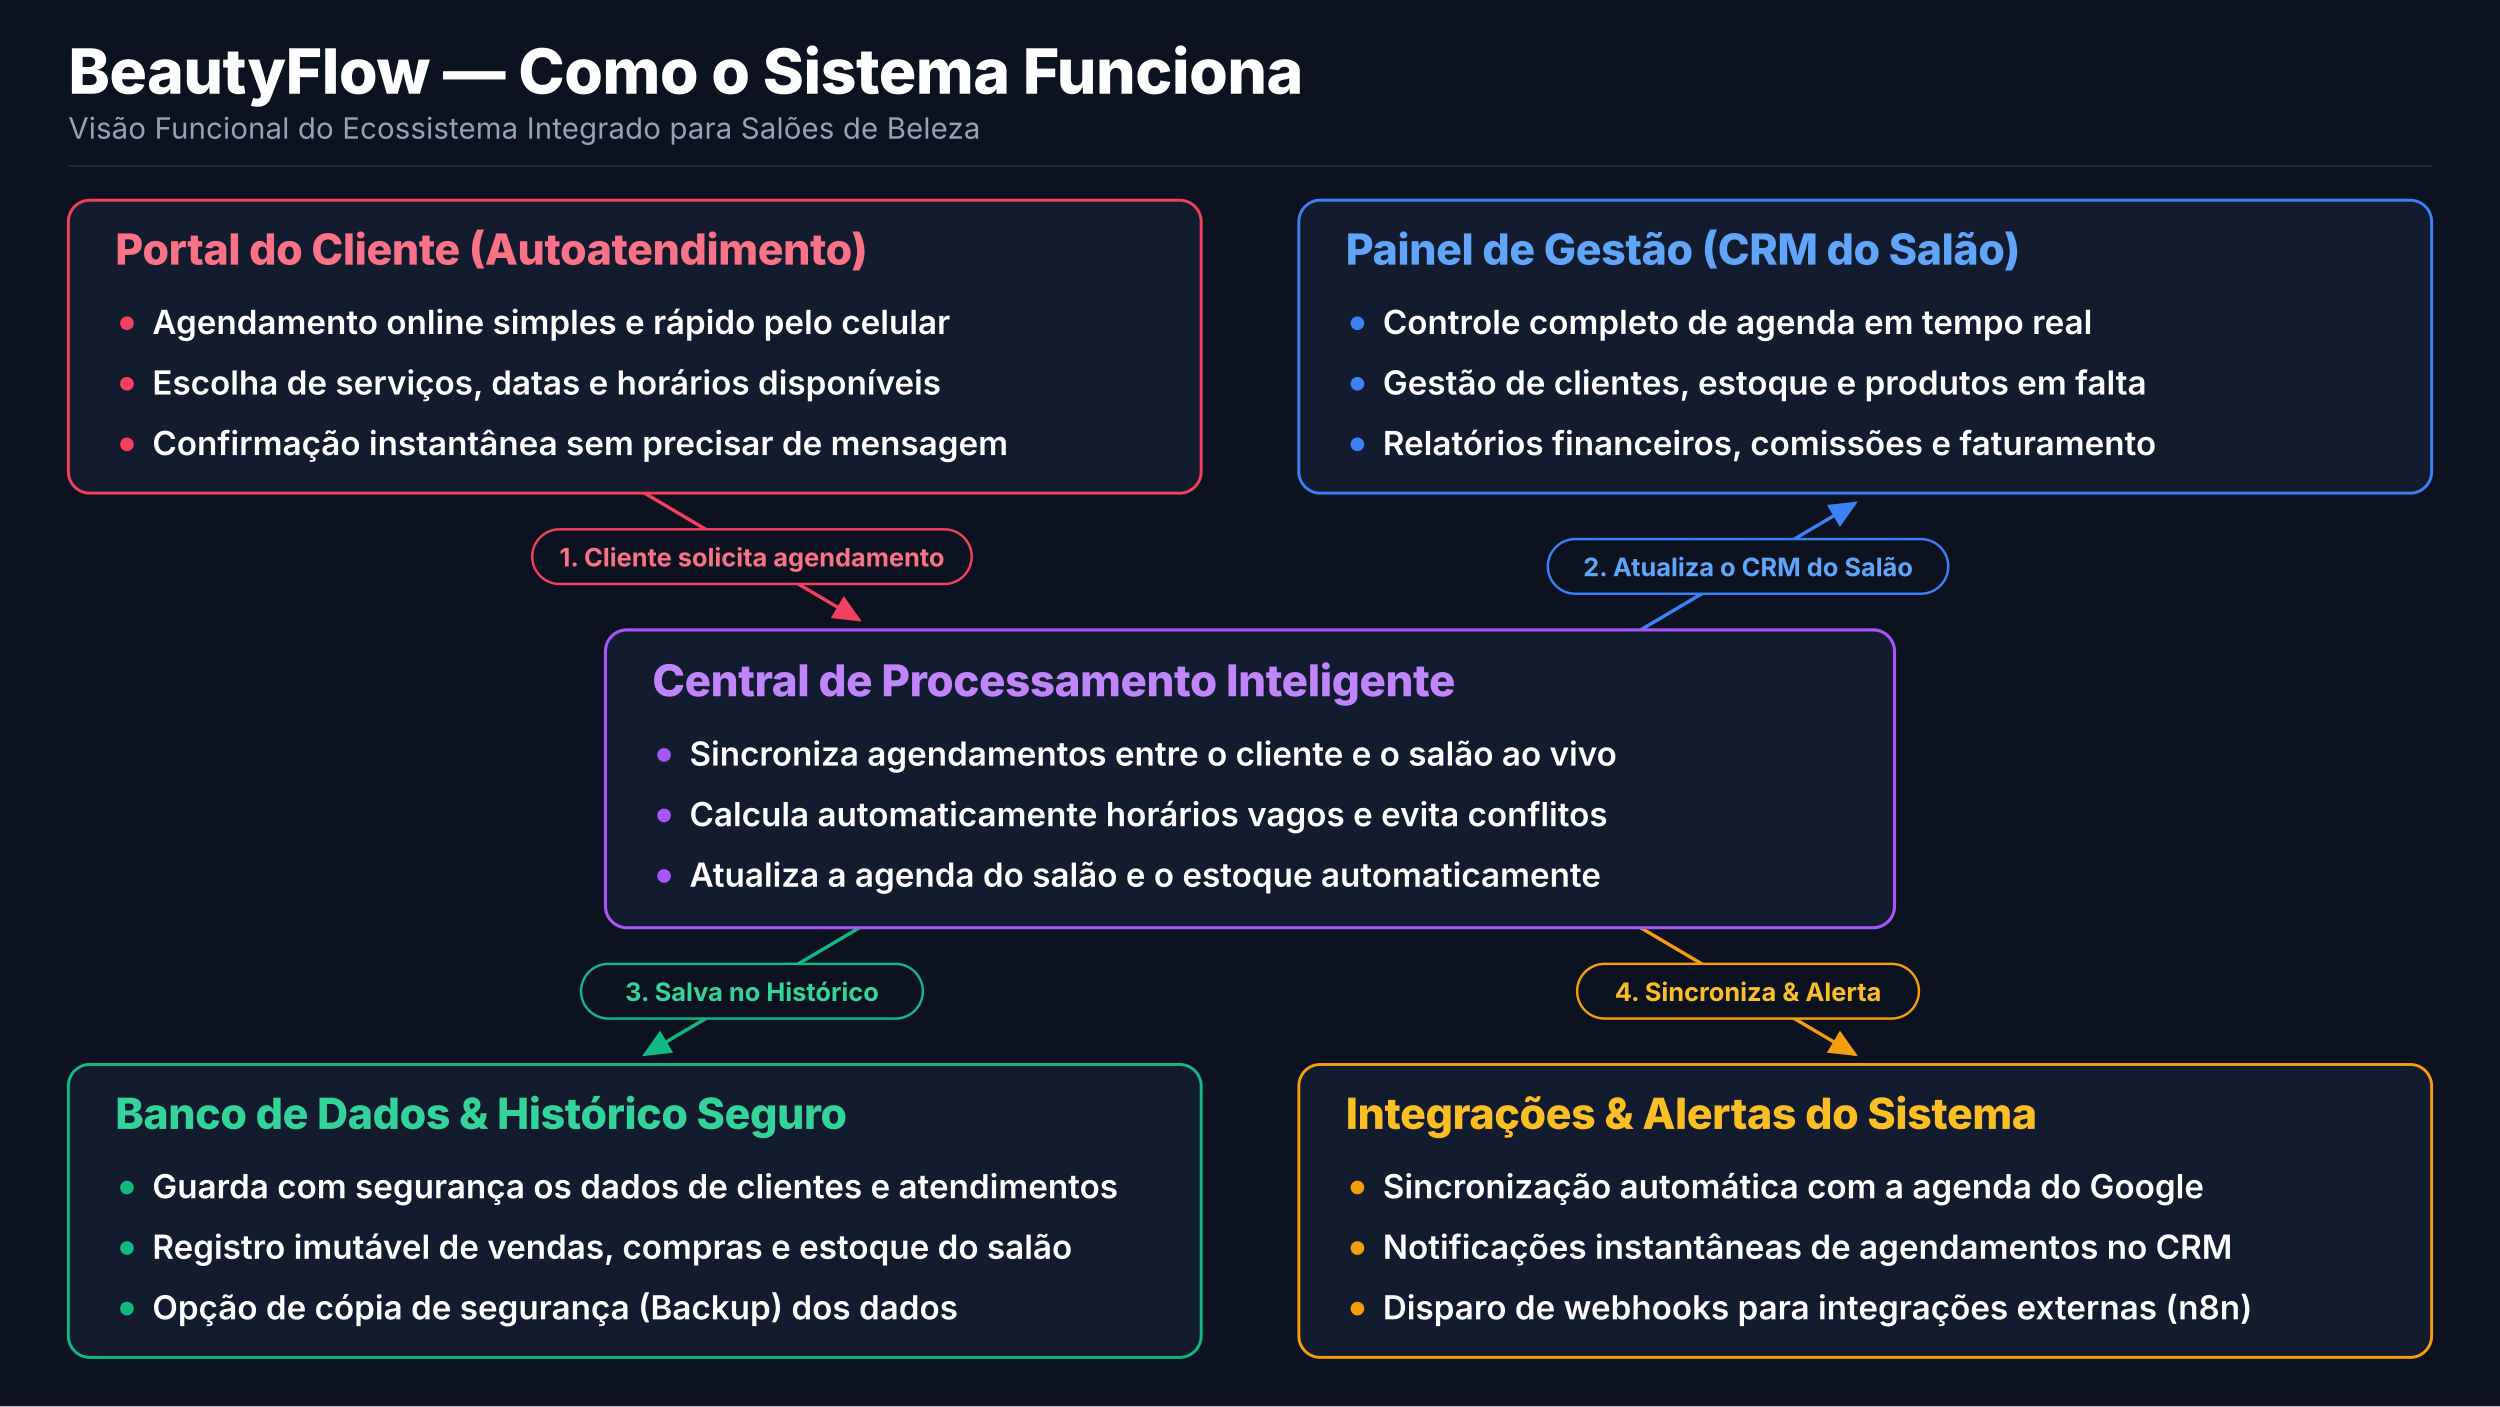
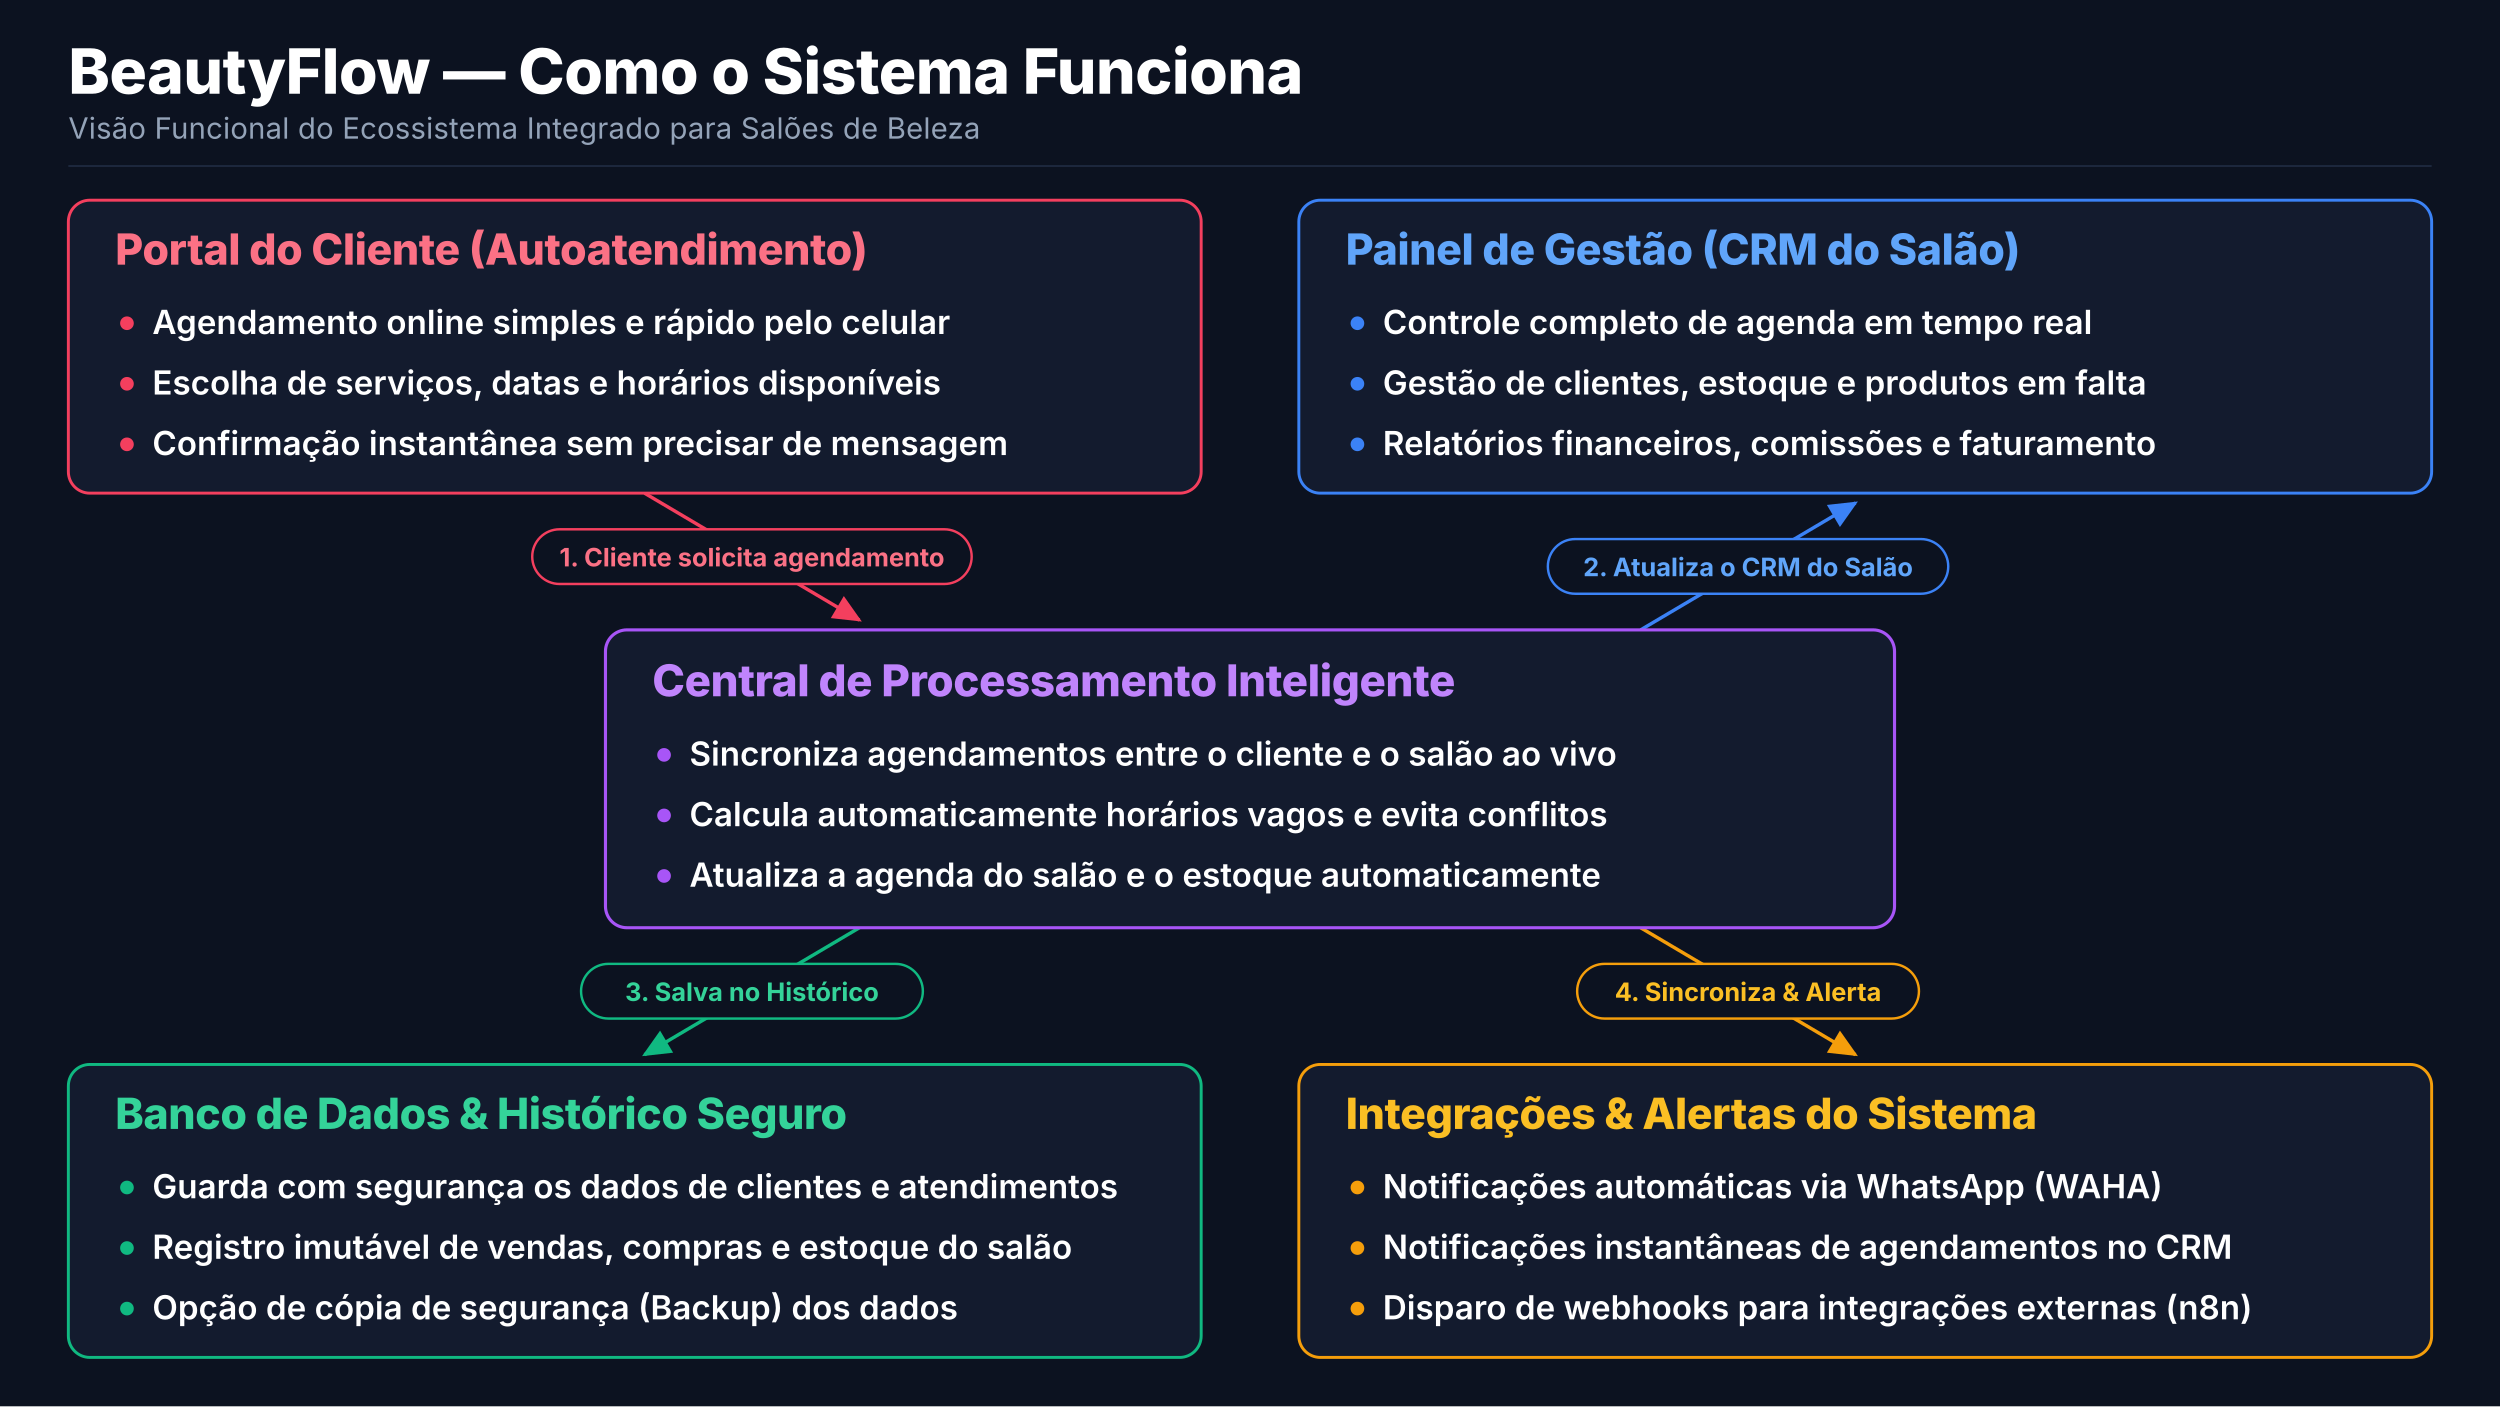
<svg xmlns="http://www.w3.org/2000/svg" viewBox="0 0 2560 1440" width="2560" height="1440" style="background:#0c1220; font-family:'Inter', 'Noto Sans', 'Segoe UI', system-ui, -apple-system, BlinkMacSystemFont, Roboto, sans-serif;">
  <defs>
    <marker id="arrow-pink" viewBox="0 0 12 12" refX="10" refY="6" markerWidth="10" markerHeight="10" orient="auto">
      <path d="M 1 1.5 L 11 6 L 1 10.5 z" fill="#f43f5e" />
    </marker>
    <marker id="arrow-blue" viewBox="0 0 12 12" refX="10" refY="6" markerWidth="10" markerHeight="10" orient="auto">
      <path d="M 1 1.5 L 11 6 L 1 10.5 z" fill="#3b82f6" />
    </marker>
    <marker id="arrow-green" viewBox="0 0 12 12" refX="10" refY="6" markerWidth="10" markerHeight="10" orient="auto">
      <path d="M 1 1.5 L 11 6 L 1 10.5 z" fill="#10b981" />
    </marker>
    <marker id="arrow-amber" viewBox="0 0 12 12" refX="10" refY="6" markerWidth="10" markerHeight="10" orient="auto">
      <path d="M 1 1.5 L 11 6 L 1 10.5 z" fill="#f59e0b" />
    </marker>
  </defs>
  <rect width="2560" height="1440" fill="#0c1220" />
  <g transform="translate(70, 38)">
    <text x="0" y="58" font-size="64" font-weight="800" fill="#ffffff" letter-spacing="-0.5">BeautyFlow — Como o Sistema Funciona</text>
    <text x="0" y="104" font-size="30" font-weight="400" fill="#94a3b8" letter-spacing="0.2">Visão Funcional do Ecossistema Integrado para Salões de Beleza</text>
    <line x1="0" y1="132" x2="2420" y2="132" stroke="#222f47" stroke-width="1.5" />
  </g>
  <line x1="660" y1="505" x2="880" y2="635" stroke="#f43f5e" stroke-width="3.5" marker-end="url(#arrow-pink)" />
  <line x1="1680" y1="645" x2="1900" y2="515" stroke="#3b82f6" stroke-width="3.5" marker-end="url(#arrow-blue)" />
  <line x1="880" y1="950" x2="660" y2="1080" stroke="#10b981" stroke-width="3.5" marker-end="url(#arrow-green)" />
  <line x1="1680" y1="950" x2="1900" y2="1080" stroke="#f59e0b" stroke-width="3.5" marker-end="url(#arrow-amber)" />
  <g transform="translate(770, 570)">
    <rect x="-225" y="-28" width="450" height="56" rx="28" fill="#0c1220" stroke="#f43f5e" stroke-width="2.5" />
    <text x="0" y="10" font-size="26" font-weight="700" fill="#fb7185" text-anchor="middle">1. Cliente solicita agendamento</text>
  </g>
  <g transform="translate(1790, 580)">
    <rect x="-205" y="-28" width="410" height="56" rx="28" fill="#0c1220" stroke="#3b82f6" stroke-width="2.5" />
    <text x="0" y="10" font-size="26" font-weight="700" fill="#60a5fa" text-anchor="middle">2. Atualiza o CRM do Salão</text>
  </g>
  <g transform="translate(770, 1015)">
    <rect x="-175" y="-28" width="350" height="56" rx="28" fill="#0c1220" stroke="#10b981" stroke-width="2.5" />
    <text x="0" y="10" font-size="26" font-weight="700" fill="#34d399" text-anchor="middle">3. Salva no Histórico</text>
  </g>
  <g transform="translate(1790, 1015)">
    <rect x="-175" y="-28" width="350" height="56" rx="28" fill="#0c1220" stroke="#f59e0b" stroke-width="2.5" />
    <text x="0" y="10" font-size="26" font-weight="700" fill="#fbbf24" text-anchor="middle">4. Sincroniza &amp; Alerta</text>
  </g>
  <g transform="translate(70, 205)">
    <rect x="0" y="0" width="1160" height="300" rx="22" fill="#131b2e" stroke="#f43f5e" stroke-width="3" />
    <text x="48" y="66" font-size="44" font-weight="800" fill="#fb7185" letter-spacing="-0.4">Portal do Cliente (Autoatendimento)</text>
    <g transform="translate(48, 76)">
      <circle cx="12" cy="50" r="7" fill="#f43f5e" />
      <text x="38" y="61" font-size="34" font-weight="600" fill="#ffffff">Agendamento online simples e rápido pelo celular</text>
      <circle cx="12" cy="112" r="7" fill="#f43f5e" />
      <text x="38" y="123" font-size="34" font-weight="600" fill="#ffffff">Escolha de serviços, datas e horários disponíveis</text>
      <circle cx="12" cy="174" r="7" fill="#f43f5e" />
      <text x="38" y="185" font-size="34" font-weight="600" fill="#ffffff">Confirmação instantânea sem precisar de mensagem</text>
    </g>
  </g>
  <g transform="translate(1330, 205)">
    <rect x="0" y="0" width="1160" height="300" rx="22" fill="#131b2e" stroke="#3b82f6" stroke-width="3" />
    <text x="48" y="66" font-size="44" font-weight="800" fill="#60a5fa" letter-spacing="-0.4">Painel de Gestão (CRM do Salão)</text>
    <g transform="translate(48, 76)">
      <circle cx="12" cy="50" r="7" fill="#3b82f6" />
      <text x="38" y="61" font-size="34" font-weight="600" fill="#ffffff">Controle completo de agenda em tempo real</text>
      <circle cx="12" cy="112" r="7" fill="#3b82f6" />
      <text x="38" y="123" font-size="34" font-weight="600" fill="#ffffff">Gestão de clientes, estoque e produtos em falta</text>
      <circle cx="12" cy="174" r="7" fill="#3b82f6" />
      <text x="38" y="185" font-size="34" font-weight="600" fill="#ffffff">Relatórios financeiros, comissões e faturamento</text>
    </g>
  </g>
  <g transform="translate(620, 645)">
    <rect x="0" y="0" width="1320" height="305" rx="22" fill="#131b2e" stroke="#a855f7" stroke-width="3.2" />
    <text x="48" y="68" font-size="45" font-weight="800" fill="#c084fc" letter-spacing="-0.4">Central de Processamento Inteligente</text>
    <g transform="translate(48, 78)">
      <circle cx="12" cy="50" r="7" fill="#a855f7" />
      <text x="38" y="61" font-size="34" font-weight="600" fill="#ffffff">Sincroniza agendamentos entre o cliente e o salão ao vivo</text>
      <circle cx="12" cy="112" r="7" fill="#a855f7" />
      <text x="38" y="123" font-size="34" font-weight="600" fill="#ffffff">Calcula automaticamente horários vagos e evita conflitos</text>
      <circle cx="12" cy="174" r="7" fill="#a855f7" />
      <text x="38" y="185" font-size="34" font-weight="600" fill="#ffffff">Atualiza a agenda do salão e o estoque automaticamente</text>
    </g>
  </g>
  <g transform="translate(70, 1090)">
    <rect x="0" y="0" width="1160" height="300" rx="22" fill="#131b2e" stroke="#10b981" stroke-width="3" />
    <text x="48" y="66" font-size="44" font-weight="800" fill="#34d399" letter-spacing="-0.4">Banco de Dados &amp; Histórico Seguro</text>
    <g transform="translate(48, 76)">
      <circle cx="12" cy="50" r="7" fill="#10b981" />
      <text x="38" y="61" font-size="34" font-weight="600" fill="#ffffff">Guarda com segurança os dados de clientes e atendimentos</text>
      <circle cx="12" cy="112" r="7" fill="#10b981" />
      <text x="38" y="123" font-size="34" font-weight="600" fill="#ffffff">Registro imutável de vendas, compras e estoque do salão</text>
      <circle cx="12" cy="174" r="7" fill="#10b981" />
      <text x="38" y="185" font-size="34" font-weight="600" fill="#ffffff">Opção de cópia de segurança (Backup) dos dados</text>
    </g>
  </g>
  <g transform="translate(1330, 1090)">
    <rect x="0" y="0" width="1160" height="300" rx="22" fill="#131b2e" stroke="#f59e0b" stroke-width="3" />
    <text x="48" y="66" font-size="44" font-weight="800" fill="#fbbf24" letter-spacing="-0.4">Integrações &amp; Alertas do Sistema</text>
    <g transform="translate(48, 76)">
      <circle cx="12" cy="50" r="7" fill="#f59e0b" />
-       <text x="38" y="61" font-size="34" font-weight="600" fill="#ffffff">Sincronização automática com a agenda do Google</text>
+       <text x="38" y="61" font-size="34" font-weight="600" fill="#ffffff">Notificações automáticas via WhatsApp (WAHA)</text>
      <circle cx="12" cy="112" r="7" fill="#f59e0b" />
      <text x="38" y="123" font-size="34" font-weight="600" fill="#ffffff">Notificações instantâneas de agendamentos no CRM</text>
      <circle cx="12" cy="174" r="7" fill="#f59e0b" />
      <text x="38" y="185" font-size="34" font-weight="600" fill="#ffffff">Disparo de webhooks para integrações externas (n8n)</text>
    </g>
  </g>
</svg>
